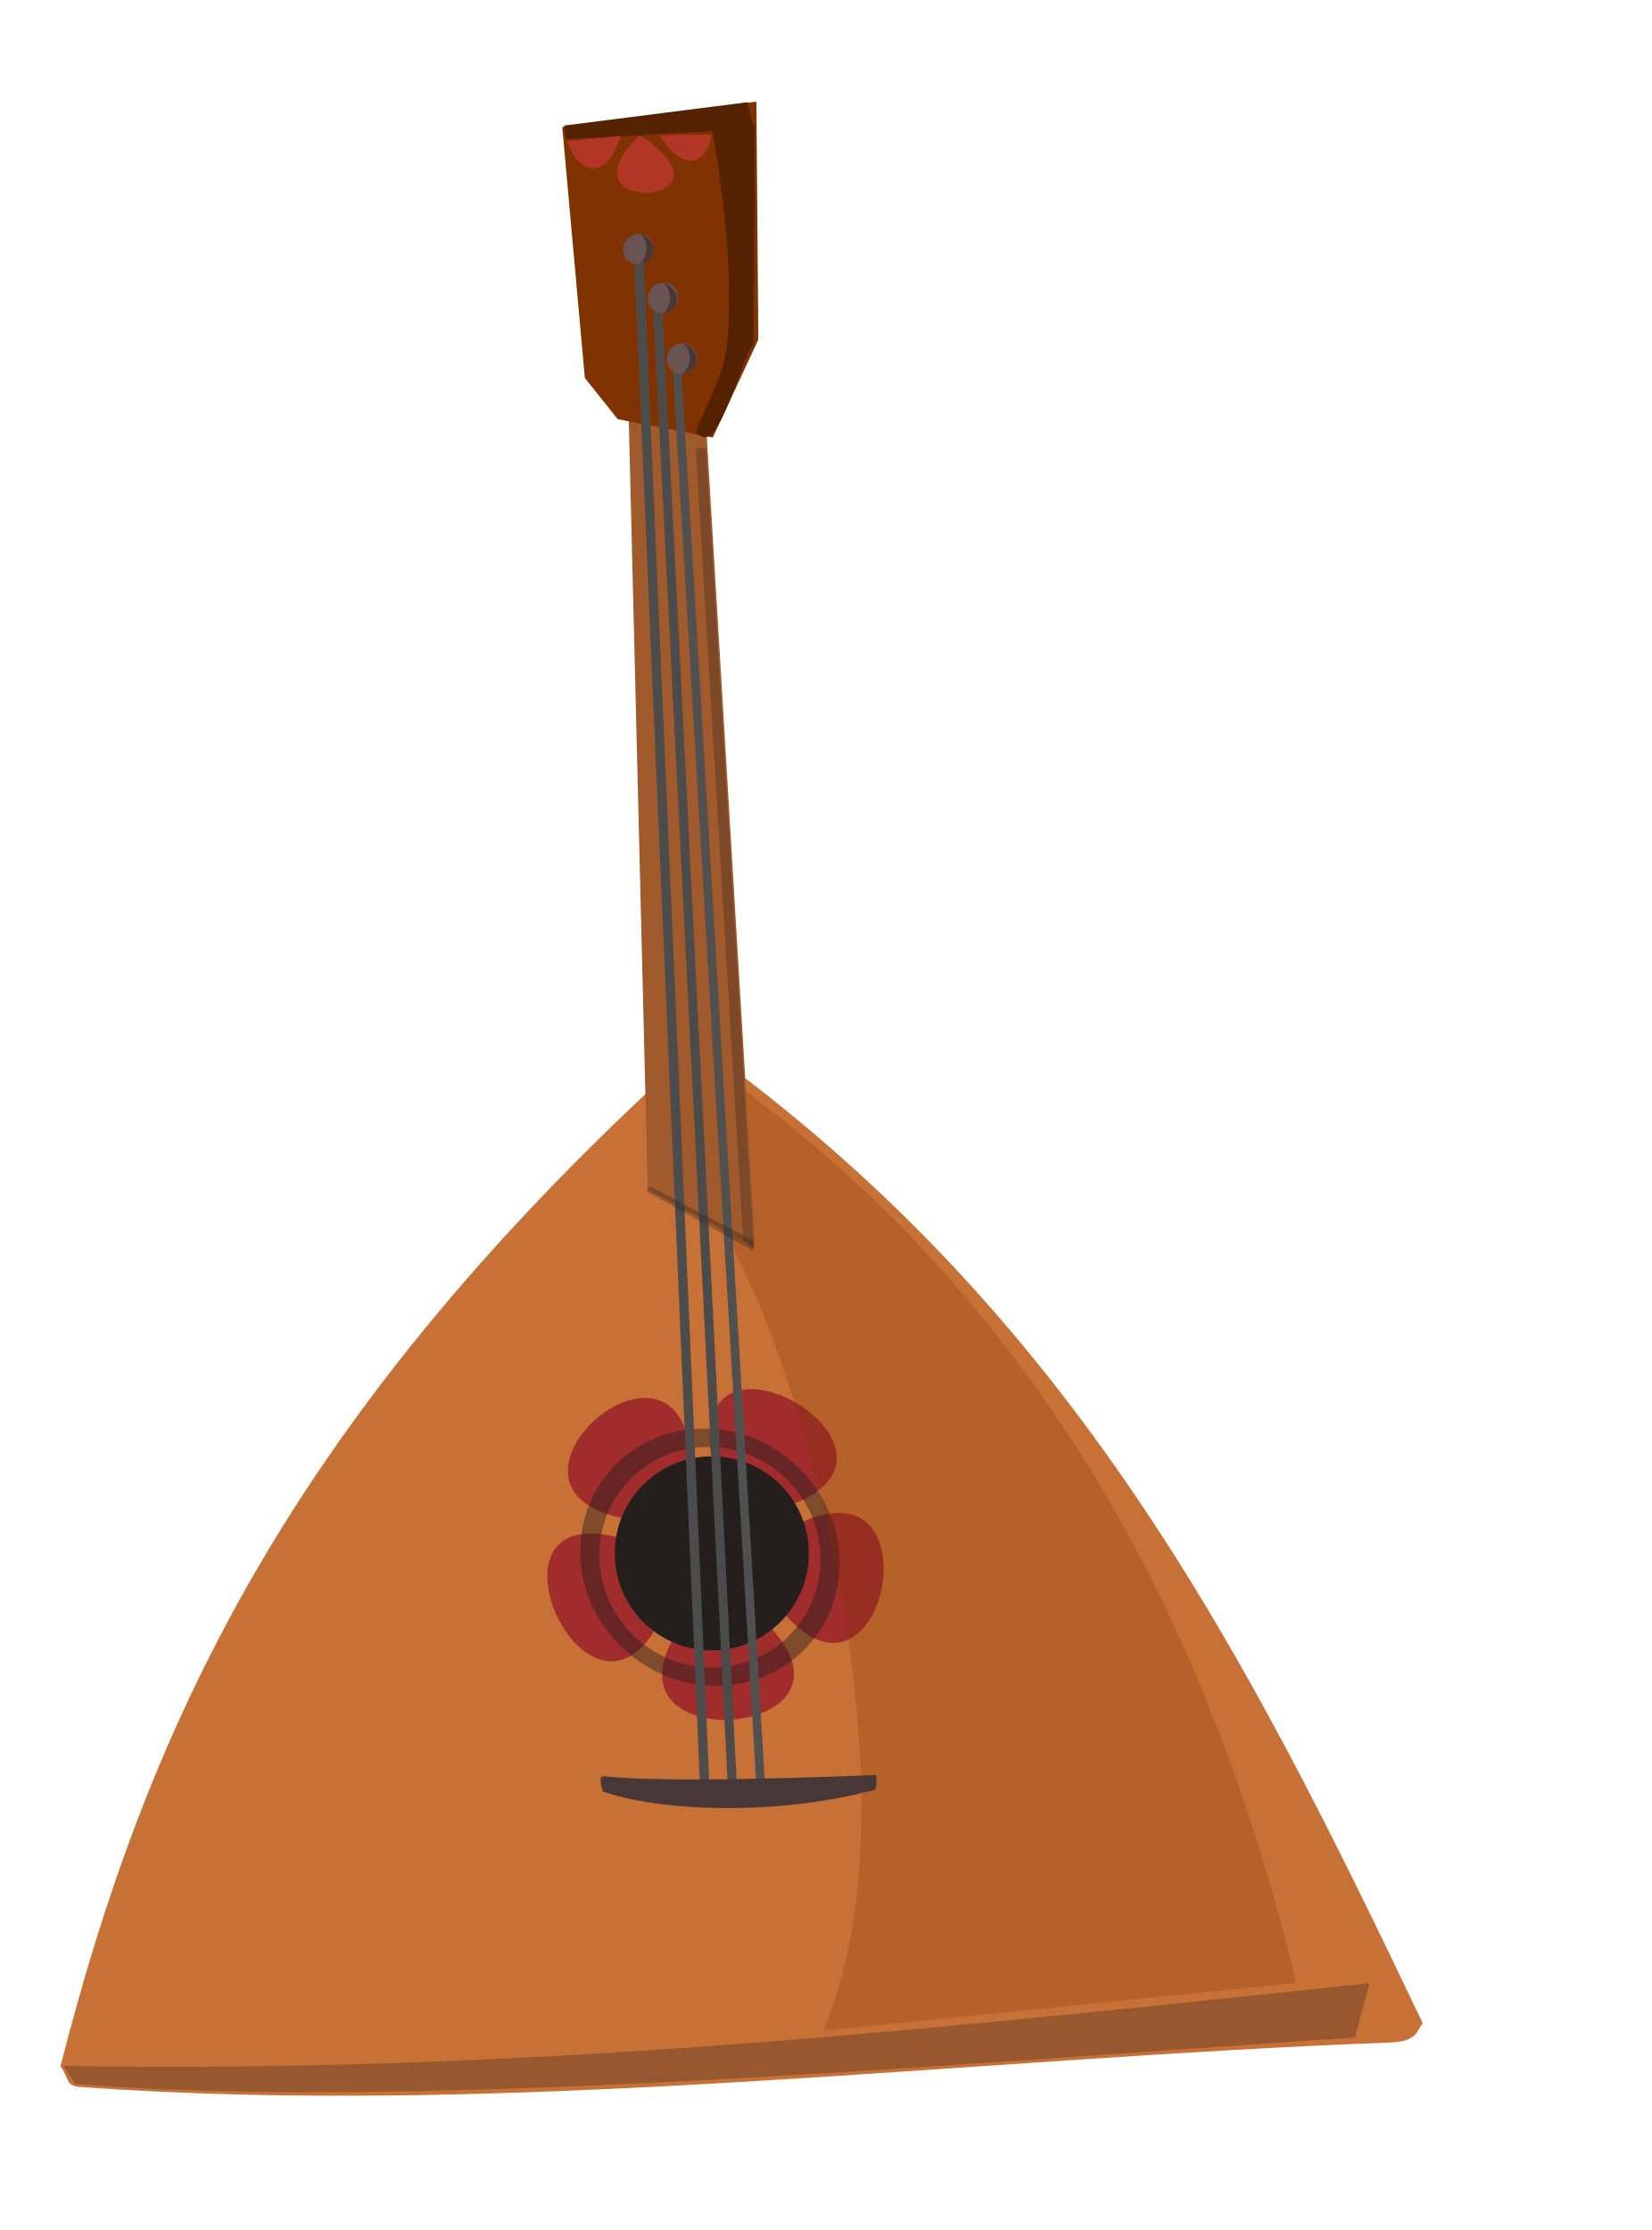
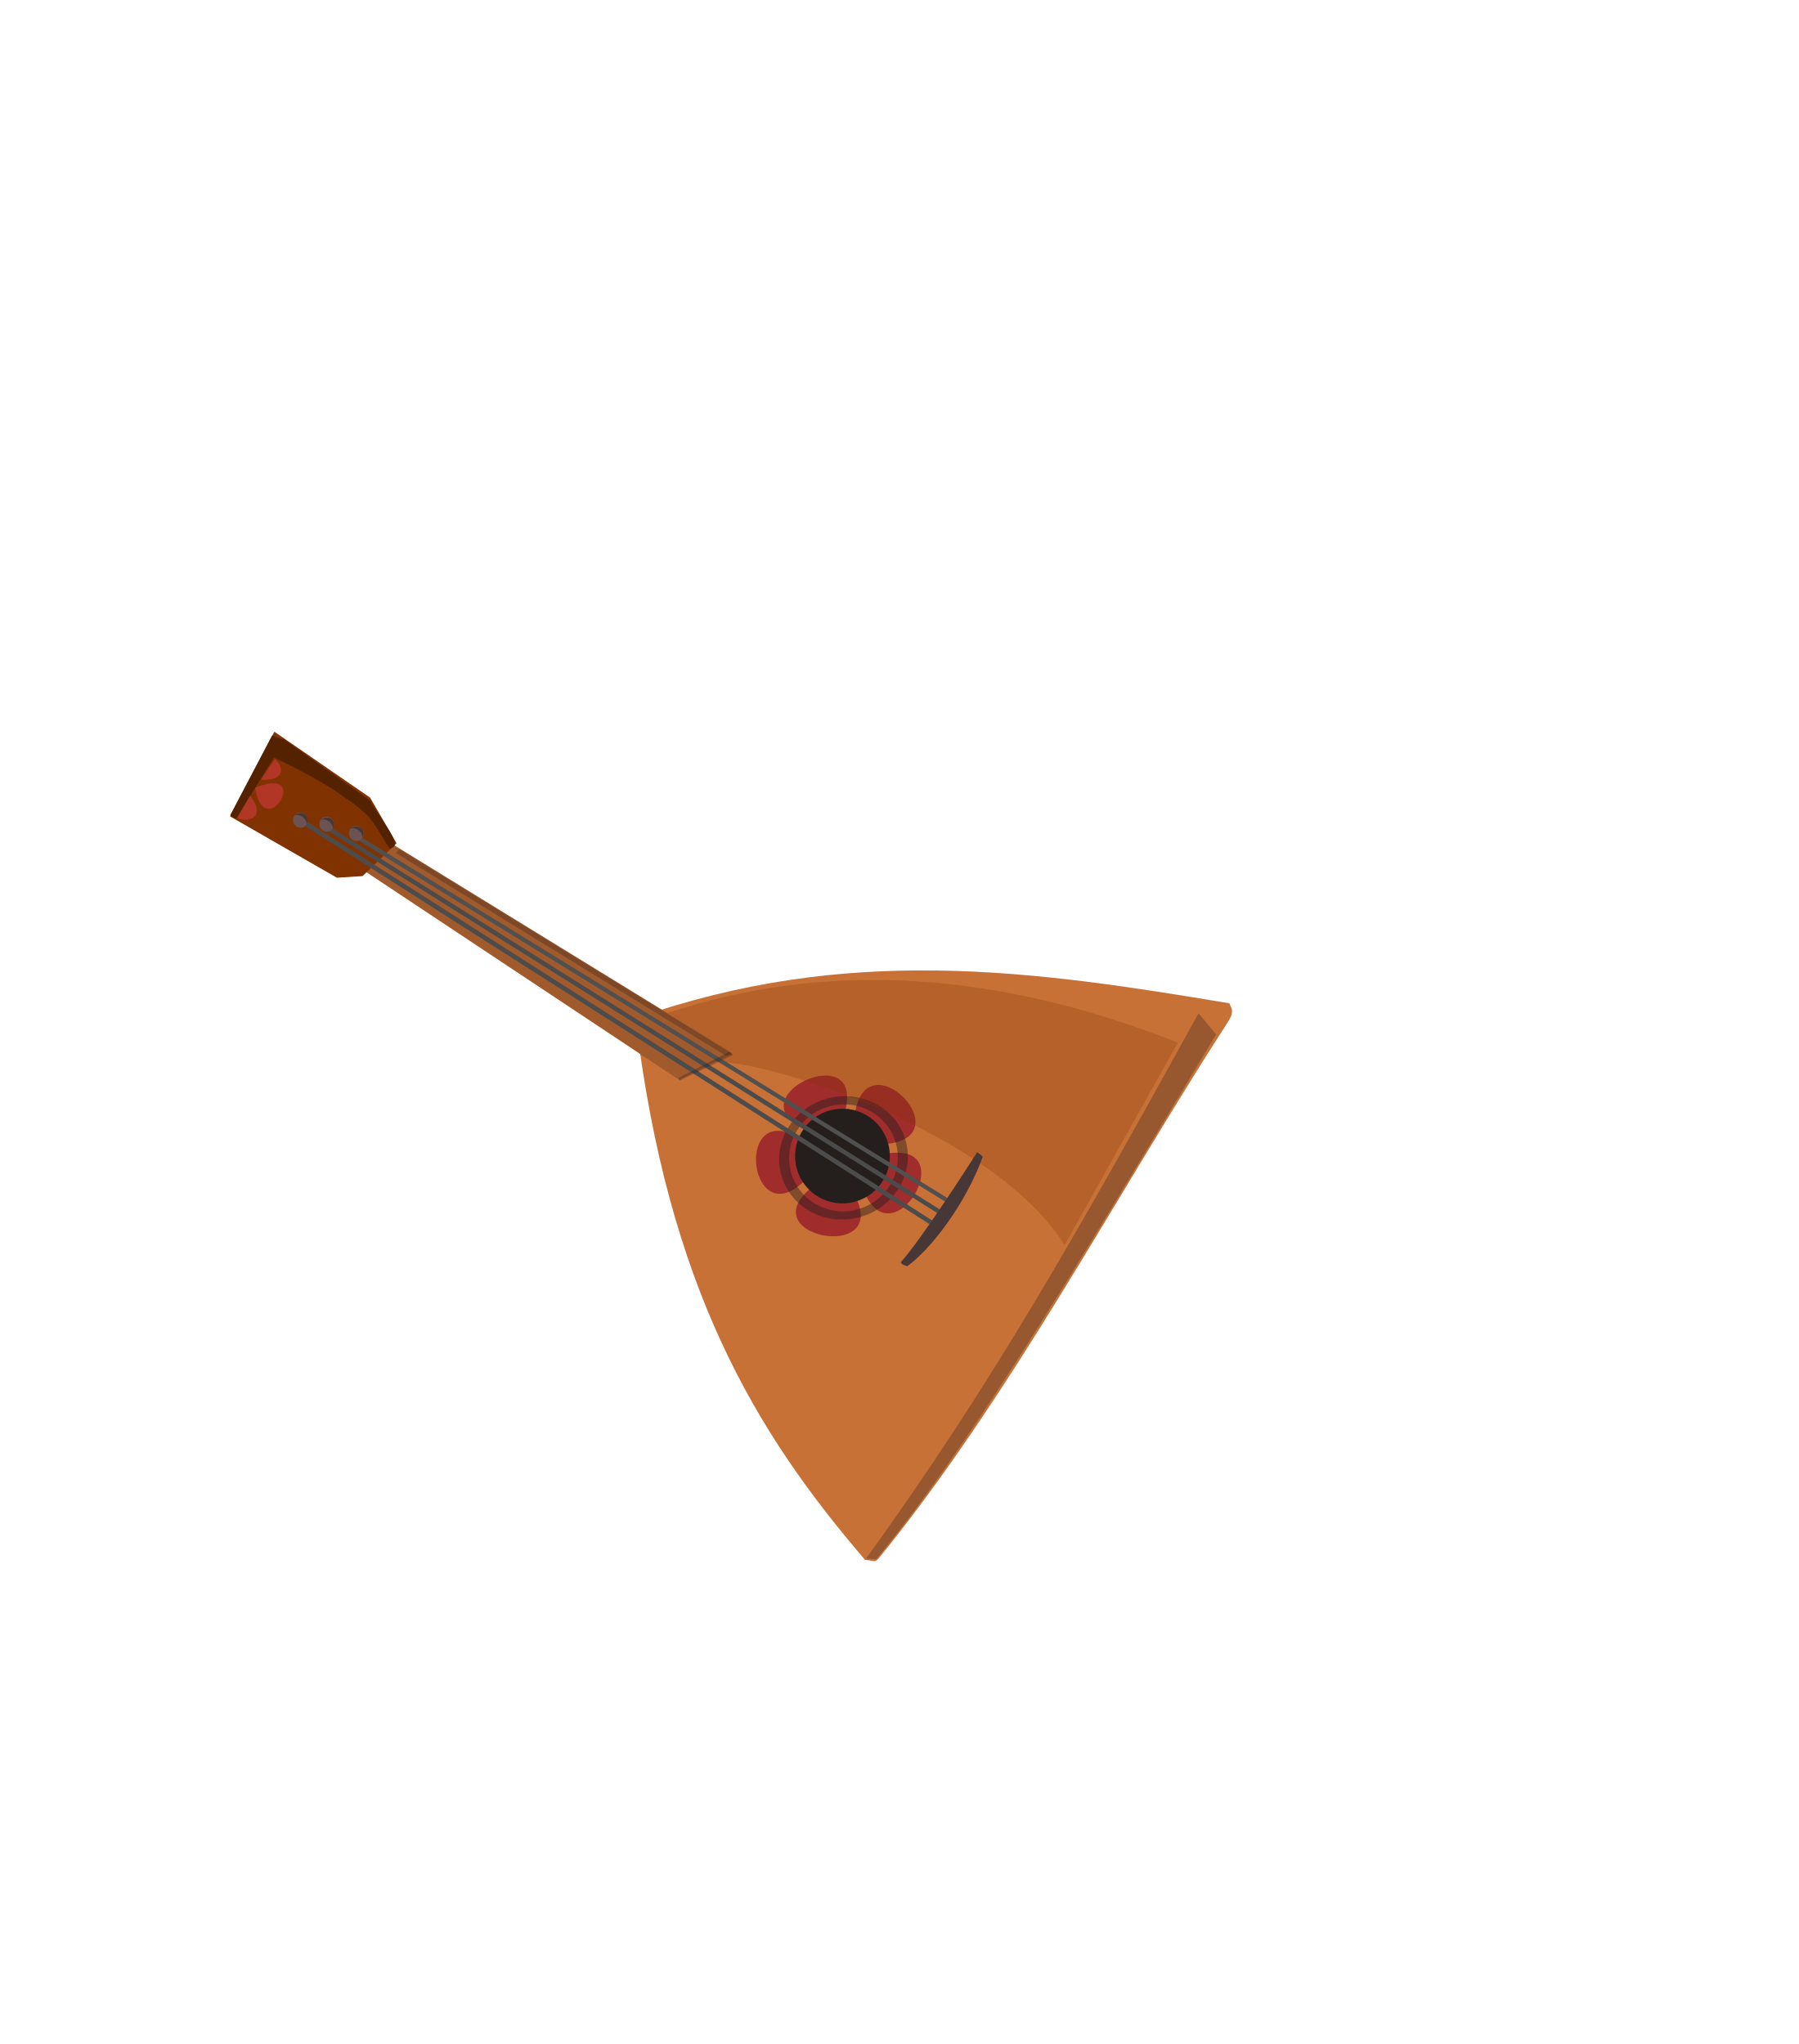
- <svg xmlns="http://www.w3.org/2000/svg" id="svg3682" version="1.1" width="200" height="270">
+ <svg xmlns="http://www.w3.org/2000/svg" id="svg3682" version="1.1" width="446" height="507">
  <defs id="defs3686">
    </defs>
-   <g transform="rotate(40 100 200) translate(-100 -120)">
+   <g transform="rotate(-15 70 200)">
    <path style="fill:#c87137;fill-opacity:1;stroke:none" d="m 141,273.5 c -9.467,66.632 2.147,106.75 20.25,144.5 1.801,0.469 1.981,1.453 3.428,0.407 41.938,-30.285 80.014,-71.691 118.102,-106.125 2.364,-2.137 1.52,-3.094 1.47,-4.283 C 239.246,287.469 196.464,269.189 141,273.5 z" id="path4565" />
    <path style="fill:#a02c2c;fill-opacity:1;stroke:none" id="path4591" d="m 207.5,330.5 c -5.878,41.145 38.054,-4.141 -2.894,2.983 -40.948,7.124 15.698,34.911 -3.731,-1.83 -19.429,-36.742 -28.352,25.718 0.588,-4.114 28.94,-29.832 -33.22,-19.017 4.095,-0.712 37.315,18.305 7.821,-37.471 1.943,3.674 z" transform="matrix(1,0,0,0.9612884,-22.5,2.059004)" />
    <path style="opacity:0.45;fill:#241c1c;fill-opacity:1;stroke:none" d="m 181.875,305 c -8.837,0 -16,6.828 -16,15.25 0,8.422 7.163,15.25 16,15.25 8.837,0 16,-6.828 16,-15.25 0,-8.422 -7.163,-15.25 -16,-15.25 z m 0,2 c 7.456,0 13.5,5.932 13.5,13.25 0,7.318 -6.044,13.25 -13.5,13.25 -7.456,0 -13.5,-5.932 -13.5,-13.25 0,-7.318 6.044,-13.25 13.5,-13.25 z" id="path4575" />
    <path style="opacity:0.3;fill:#241c1c;fill-opacity:1;stroke:none" d="M 276.199,308.418 C 234.447,351.851 202.707,384.294 161.5,417.75 l 2.5,0.75 c 32.336,-22.958 75.811,-66.2 115.083,-103.918 l -2.884,-6.164 z" id="path6083" />
    <path style="opacity:0.254;fill:#803300;fill-opacity:1;stroke:none" d="m 145.415,274.481 c 40.497,-3.198 81.709,8.313 123.969,39.626 l -40.152,41.257 c -10.966,-36.402 -76.409,-74.242 -76.463,-65.667 -0.031,4.92 -2.873,-13.87 -7.354,-15.216 z" id="path4571" />
    <path style="fill:#a05a2c;fill-opacity:1;stroke:none" d="m 91,213 -7,6 63.5,72 14.5,-3 -71,-75 z" id="path4567" />
    <path style="fill:#803300;fill-opacity:1;stroke:none" d="M 56.875,199.094 72.903,181.625 91.599,203.547 95,216.18 84.757,221.875 78.498,220.609 56.875,199.094 z" id="path4569" />
    <path style="fill:#552200;fill-opacity:1;stroke:none" d="m 91.625,204.5 c -0.753,-0.11 3.097,8.391 3.011,11.26 -0.044,1.482 -1.198,1.084 -1.491,1.378 -0.676,-0.873 -1.639,-6.212 -3.27,-9.388 -0.385,-0.77 -3.241,-4.869 -4,-5.375 -4.029,-5.673 -18.323,-17.926 -14.75,-14.25 -0.089,-0.089 -0.75,-0.57 -0.75,-0.75 0,-0.16 0.65,-0.65 0.75,-0.75 0.422,-0.422 2.41,-2.772 2.875,-2.875 1.109,0.693 0.227,-0.227 0.25,-0.25" id="path6091" />
    <path style="fill:#241f1c;fill-opacity:1;stroke:none" id="path4581" d="m 209.5,334 a 7.5,8.5 0 1 1 -15,0 7.5,8.5 0 1 1 15,0 z" transform="matrix(1.566667,0,0,1.382353,-134.7167,-141.9559)" />
    <path style="fill:#241c1c;fill-opacity:1;stroke:none" d="M 93,218.25 160.25,289" id="path4598" />
    <path style="fill:#241c1c;fill-opacity:1;stroke:none" d="m 70,236.5 41,60.75" id="path4600" />
    <path style="opacity:0.294;fill:#241c1c;fill-opacity:1;stroke:none" d="M 95.239,217.75 94.25,218.49 160.269,288.25 162,288.25 95.239,217.75 z" id="path4604" />
    <path style="fill:#483737;fill-opacity:1;stroke:#505050;stroke-width:1.043;stroke-opacity:1" d="M 86.266,212.516 204.359,337.484" id="path4606" />
    <path style="fill:#5e534c;fill-opacity:1;stroke:#4b4b4b;stroke-width:1.092;stroke-opacity:1" d="M 79.665,208.29 202.21,340.21" id="path4606-0" />
    <path style="fill:#241c1c;fill-opacity:1;stroke:#4c4c4c;stroke-width:1.132;stroke-opacity:1" d="M 74.186,205.311 199.939,342.689" id="path4606-4" />
    <path style="fill:#483737;fill-opacity:1;stroke:none" d="m 214.25,327.5 c 0.578,0.703 0.519,0.484 1.054,1.425 -7.409,10.614 -18.76,19.019 -25.125,21.384 -0.438,-0.352 -1.81,-1.053 -0.996,-1.579 C 195.191,344.842 210.832,330.615 214.25,327.5 z" id="path4594" />
    <path style="opacity:0.3;fill:#241c1c;fill-opacity:1;stroke:none" d="M 147.442,290.527 161.283,287.5 162,288.49 147.5,291.25 l -0.058,-0.723 z" id="path6081" />
    <path style="fill:#552200;fill-opacity:1;stroke:none" d="M 58.125,200 74.5,184.625 c 1.445,0.376 -1.195,-1.334 -2.375,-2.25 L 56.934,198.811 58.125,200 z" id="path6085" />
    <path style="fill:#6c5353;fill-opacity:1;stroke:none" id="path6093" d="m 91.625,221 a 1.812,1.875 0 1 1 -3.625,0 1.812,1.875 0 1 1 3.625,0 z" transform="translate(-16.375,-16.5)" />
    <path style="fill:#6c5353;fill-opacity:1;stroke:none" id="path6093-8" d="m 91.625,221 a 1.812,1.875 0 1 1 -3.625,0 1.812,1.875 0 1 1 3.625,0 z" transform="translate(-10.3125,-13.875)" />
    <path style="fill:#6c5353;fill-opacity:1;stroke:none" id="path6093-2" d="m 91.625,221 a 1.812,1.875 0 1 1 -3.625,0 1.812,1.875 0 1 1 3.625,0 z" transform="translate(-3.8125,-9.75)" />
    <path style="fill:#483737;fill-opacity:1;stroke:none" d="m 72.312,202.969 c 1.542,-0.097 2.738,1.57 2.375,2.812 1.408,-1.249 0.212,-3.843 -2.375,-2.812 z" id="path6126" />
    <path style="fill:#483737;fill-opacity:1;stroke:none" d="m 78.326,205.712 c 1.542,-0.097 2.738,1.57 2.375,2.812 1.408,-1.249 0.212,-3.843 -2.375,-2.812 z" id="path6126-4" />
    <path style="fill:#483737;fill-opacity:1;stroke:none" d="m 84.826,209.743 c 1.542,-0.097 2.738,1.57 2.375,2.812 1.408,-1.249 0.212,-3.843 -2.375,-2.812 z" id="path6126-5" />
    <path style="opacity:0.69;fill:#c83737;fill-opacity:1;stroke:none" d="m 71.281,188.188 -4.719,4.094 c 6.034,1.891 6.308,-1.766 4.719,-4.094 z M 66.5,193.656 c -0.516,0.017 -1.103,0.085 -1.719,0.156 l -0.094,0.094 c -1.389,13.626 14.176,-0.662 1.812,-0.25 l 0,5e-5 z m -3.531,1.719 -4.5,4.594 c 2.477,1.884 7.147,1.651 4.5,-4.594 z" id="path4591-7" />
  </g>
</svg>
